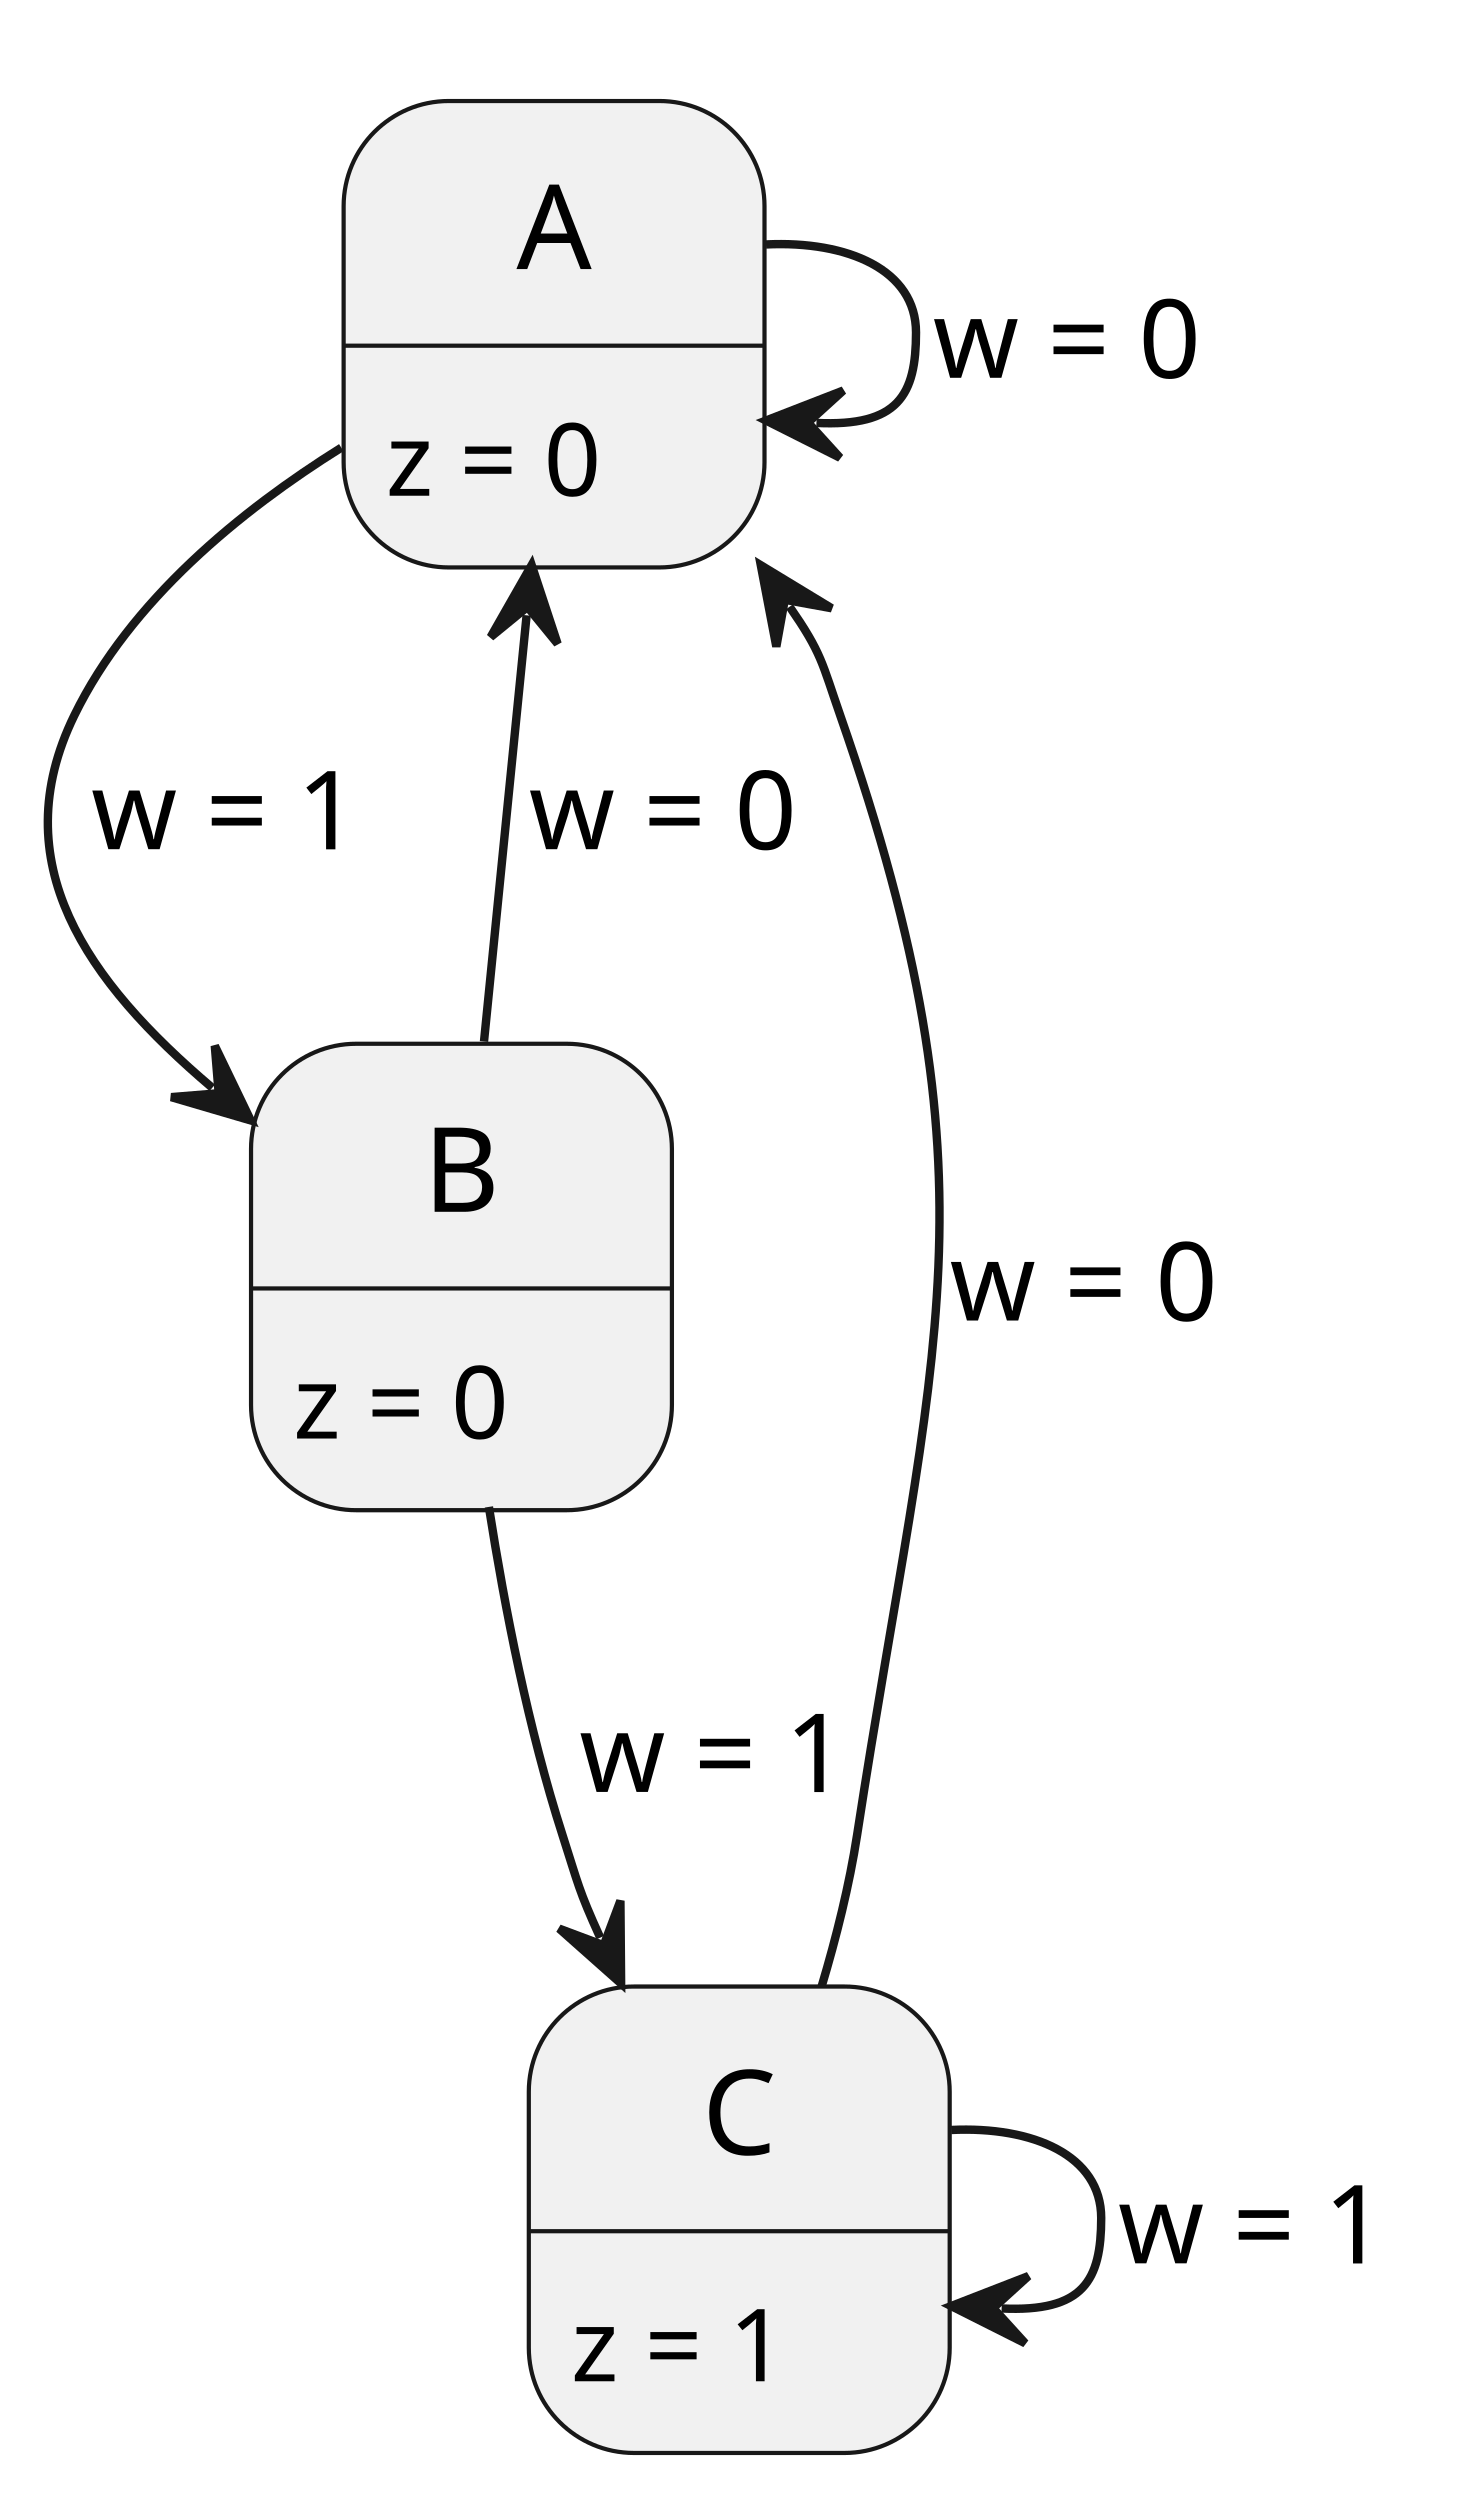
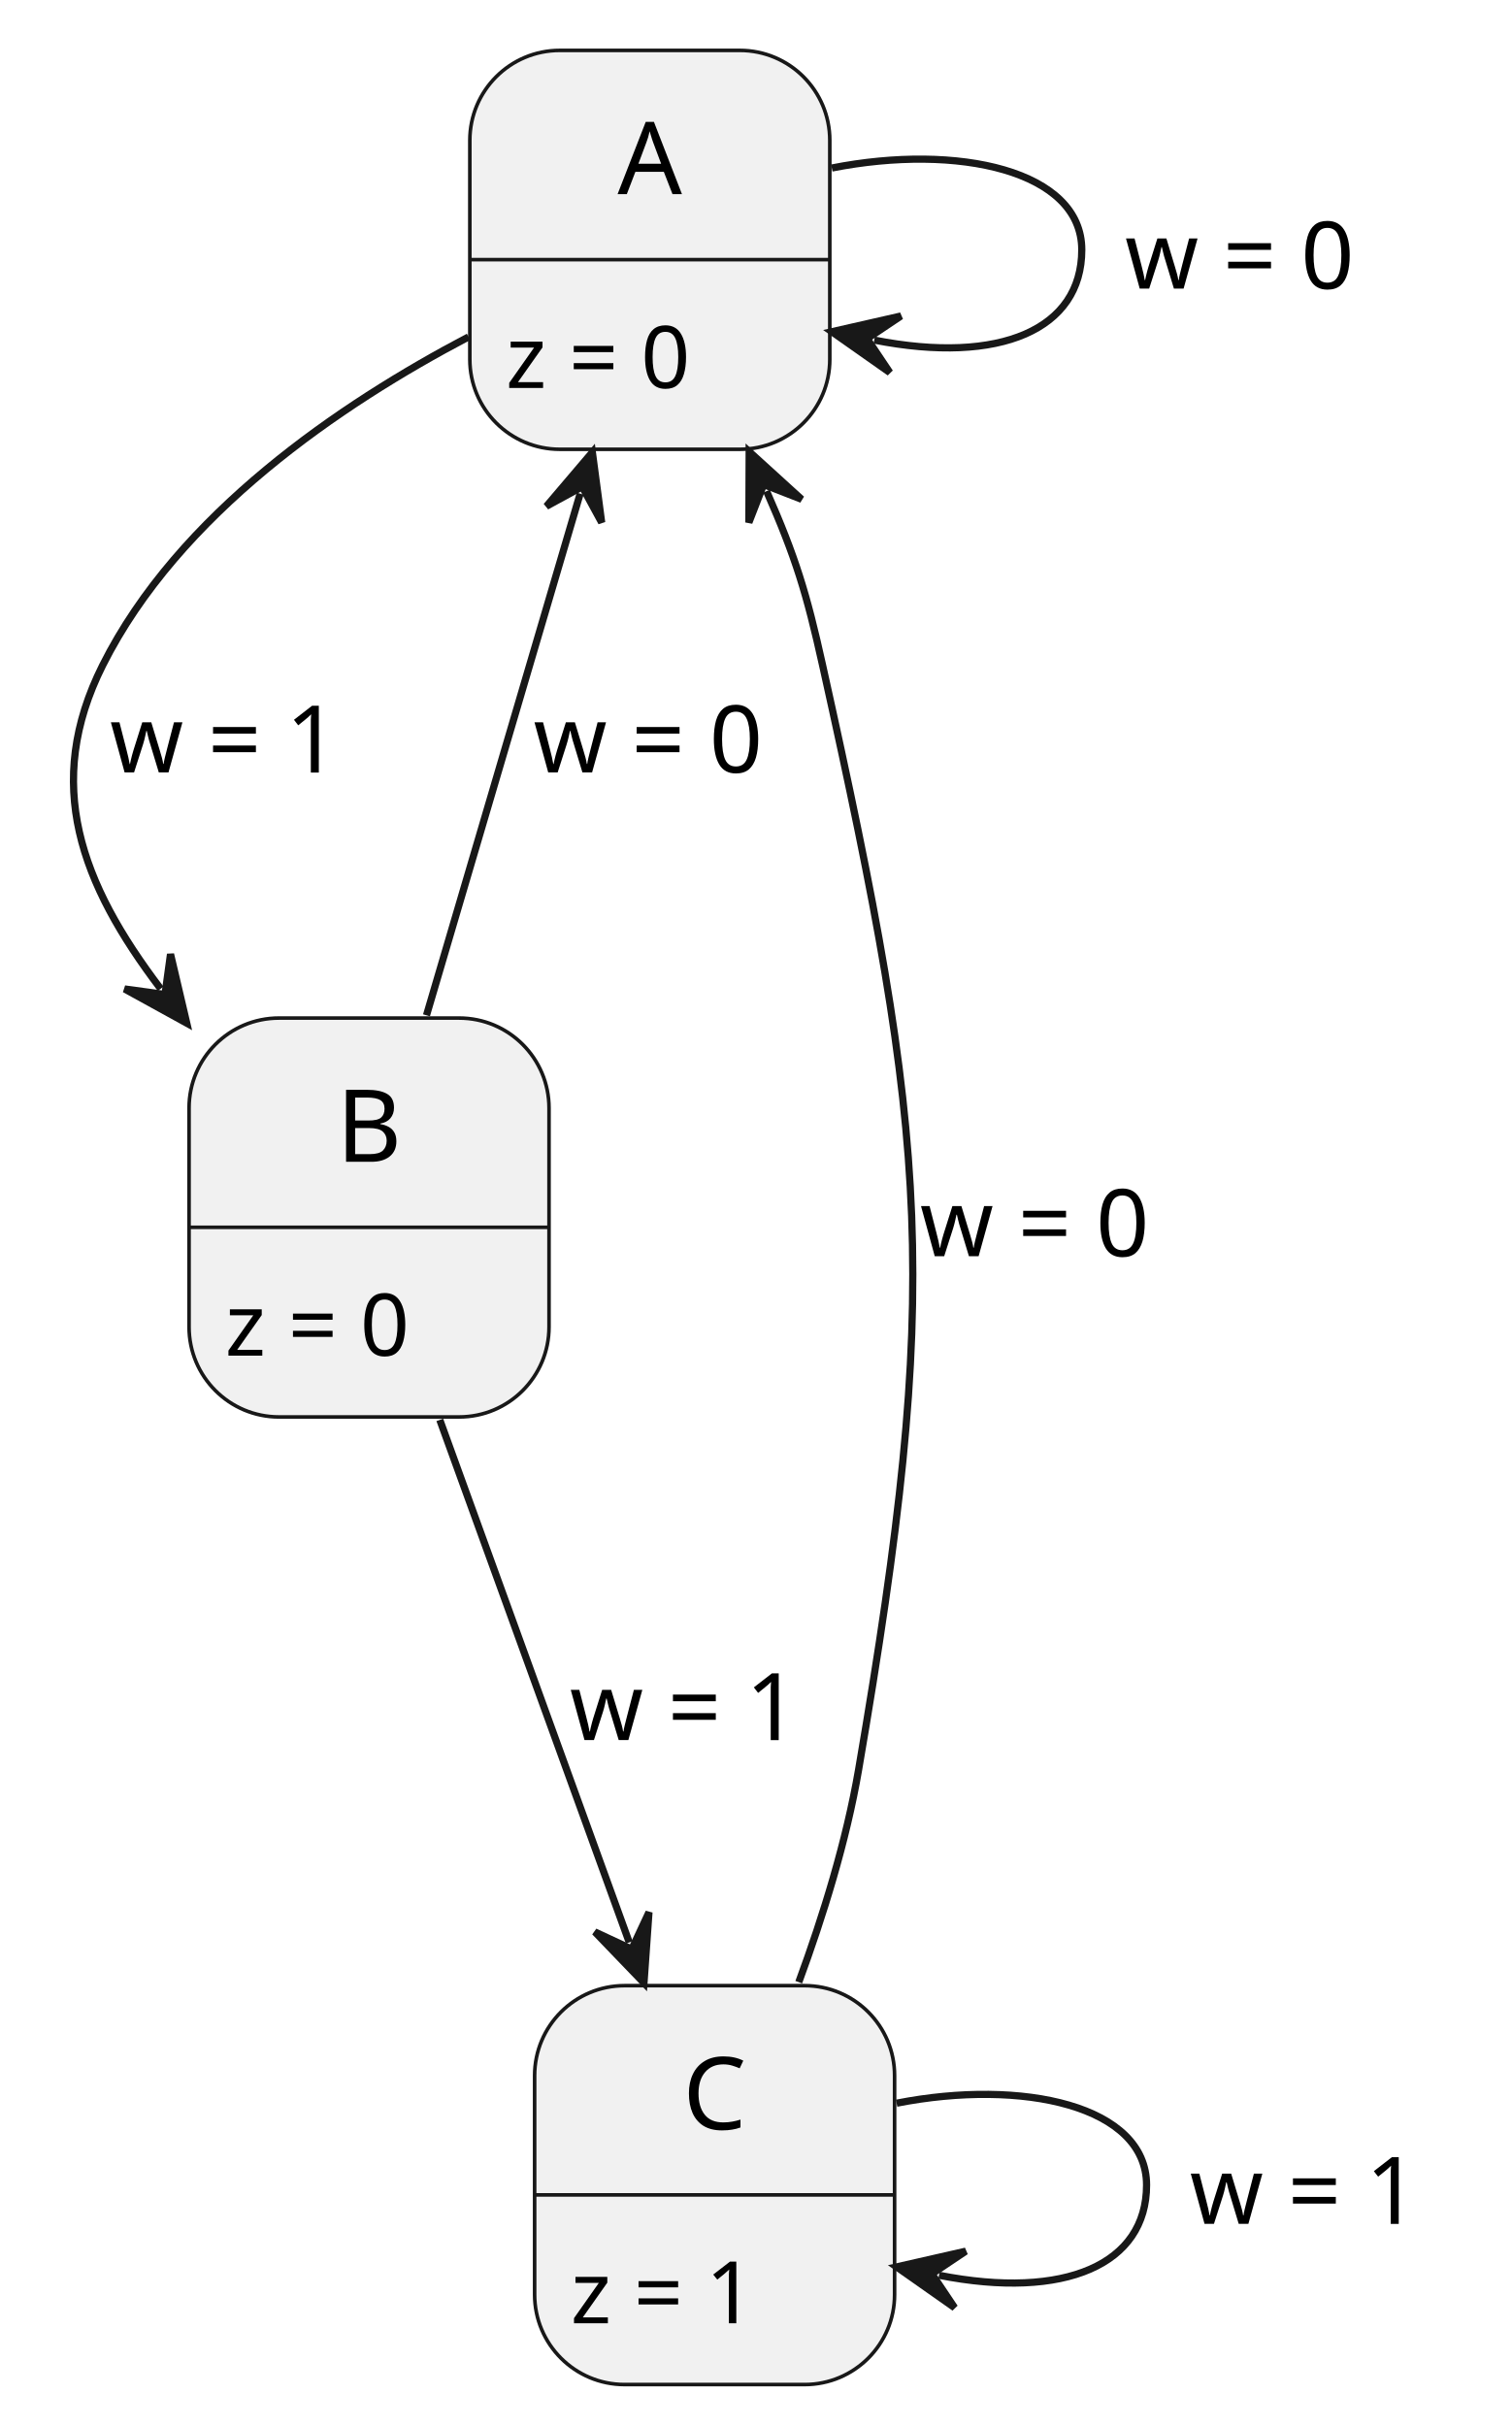
- <svg xmlns="http://www.w3.org/2000/svg" contentStyleType="text/css" data-diagram-type="STATE" height="297px" preserveAspectRatio="none" style="width:173px;height:297px;background:#FFFFFF;" version="1.1" viewBox="0 0 173 297" width="173px" zoomAndPan="magnify">
+ <svg xmlns="http://www.w3.org/2000/svg" contentStyleType="text/css" data-diagram-type="STATE" height="337px" preserveAspectRatio="none" style="width:210px;height:337px;background:#FFFFFF;" version="1.1" viewBox="0 0 210 337" width="210px" zoomAndPan="magnify">
  <defs />
  <g>
    <g id="A">
-       <rect fill="#F1F1F1" height="55.412" rx="12.5" ry="12.5" style="stroke:#181818;stroke-width:0.5;" width="50" x="40.823" y="12" />
-       <line style="stroke:#181818;stroke-width:0.5;" x1="40.823" x2="90.823" y1="41.068" y2="41.068" />
-       <text fill="#000000" font-family="sans-serif" font-size="14" lengthAdjust="spacing" textLength="8.946" x="61.35" y="31.966">A</text>
-       <text fill="#000000" font-family="sans-serif" font-size="12" lengthAdjust="spacing" textLength="25.608" x="45.823" y="58.896">z = 0</text>
+       <rect fill="#F1F1F1" height="55.412" rx="12.5" ry="12.5" style="stroke:#181818;stroke-width:0.5;" width="50" x="65.26" y="7" />
+       <line style="stroke:#181818;stroke-width:0.5;" x1="65.26" x2="115.26" y1="36.068" y2="36.068" />
+       <text fill="#000000" font-family="sans-serif" font-size="14" lengthAdjust="spacing" textLength="8.946" x="85.787" y="26.966">A</text>
+       <text fill="#000000" font-family="sans-serif" font-size="12" lengthAdjust="spacing" textLength="25.608" x="70.26" y="53.896">z = 0</text>
    </g>
    <g id="B">
-       <rect fill="#F1F1F1" height="55.412" rx="12.5" ry="12.5" style="stroke:#181818;stroke-width:0.5;" width="50" x="29.823" y="124" />
-       <line style="stroke:#181818;stroke-width:0.5;" x1="29.823" x2="79.823" y1="153.068" y2="153.068" />
-       <text fill="#000000" font-family="sans-serif" font-size="14" lengthAdjust="spacing" textLength="9.1" x="50.273" y="143.966">B</text>
-       <text fill="#000000" font-family="sans-serif" font-size="12" lengthAdjust="spacing" textLength="25.608" x="34.823" y="170.896">z = 0</text>
+       <rect fill="#F1F1F1" height="55.412" rx="12.5" ry="12.5" style="stroke:#181818;stroke-width:0.5;" width="50" x="26.26" y="141.42" />
+       <line style="stroke:#181818;stroke-width:0.5;" x1="26.26" x2="76.26" y1="170.488" y2="170.488" />
+       <text fill="#000000" font-family="sans-serif" font-size="14" lengthAdjust="spacing" textLength="9.1" x="46.71" y="161.386">B</text>
+       <text fill="#000000" font-family="sans-serif" font-size="12" lengthAdjust="spacing" textLength="25.608" x="31.26" y="188.316">z = 0</text>
    </g>
    <g id="C">
-       <rect fill="#F1F1F1" height="55.412" rx="12.5" ry="12.5" style="stroke:#181818;stroke-width:0.5;" width="50" x="62.823" y="236" />
-       <line style="stroke:#181818;stroke-width:0.5;" x1="62.823" x2="112.823" y1="265.068" y2="265.068" />
-       <text fill="#000000" font-family="sans-serif" font-size="14" lengthAdjust="spacing" textLength="8.848" x="83.399" y="255.966">C</text>
-       <text fill="#000000" font-family="sans-serif" font-size="12" lengthAdjust="spacing" textLength="25.608" x="67.823" y="282.896">z = 1</text>
+       <rect fill="#F1F1F1" height="55.412" rx="12.5" ry="12.5" style="stroke:#181818;stroke-width:0.5;" width="50" x="74.26" y="275.83" />
+       <line style="stroke:#181818;stroke-width:0.5;" x1="74.26" x2="124.26" y1="304.898" y2="304.898" />
+       <text fill="#000000" font-family="sans-serif" font-size="14" lengthAdjust="spacing" textLength="8.848" x="94.836" y="295.796">C</text>
+       <text fill="#000000" font-family="sans-serif" font-size="12" lengthAdjust="spacing" textLength="25.608" x="79.26" y="322.726">z = 1</text>
    </g>
-     <g class="link" data-entity-1="A" data-entity-2="A" data-uid="lnk3" id="link_A_A">
-       <polygon fill="#181818" points="90.998,49.959,99.797,54.384,95.993,50.197,100.179,46.393,90.998,49.959" style="stroke:#181818;stroke-width:1;" />
-       <path d="M90.998,29.041 C100.732,28.576 108.823,32.062 108.823,39.5 C108.823,46.938 106.725,50.71 96.991,50.245" fill="none" style="stroke:#181818;stroke-width:1;" />
-       <text fill="#000000" font-family="sans-serif" font-size="13" lengthAdjust="spacing" textLength="31.85" x="110.823" y="44.897">w = 0</text>
+     <g class="link" data-entity-1="A" data-entity-2="A" data-source-line="1" data-uid="lnk3" id="link_A_A">
+       <path d="M115.54,23.34 C133.04,19.89 150.26,23.68 150.26,34.71 C150.26,45.74 138.927,50.691 121.427,47.24" fill="none" id="A-to-A" style="stroke:#181818;stroke-width:1;" />
+       <polygon fill="#181818" points="115.54,46.08,123.596,51.745,120.446,47.047,125.144,43.896,115.54,46.08" style="stroke:#181818;stroke-width:1;" />
+       <text fill="#000000" font-family="sans-serif" font-size="13" lengthAdjust="spacing" textLength="31.85" x="156.26" y="40.107">w = 0</text>
    </g>
-     <g class="link" data-entity-1="A" data-entity-2="B" data-uid="lnk5" id="link_A_B">
-       <polygon fill="#181818" points="29.793,133.111,25.517,124.239,25.98,129.877,20.342,130.339,29.793,133.111" style="stroke:#181818;stroke-width:1;" />
-       <path d="M40.545,53.184 C28.583,60.66 15.484,71.348 8.823,85 C0.291,102.484 10.273,116.552 25.217,129.23" fill="none" style="stroke:#181818;stroke-width:1;" />
-       <text fill="#000000" font-family="sans-serif" font-size="13" lengthAdjust="spacing" textLength="31.85" x="10.823" y="100.897">w = 1</text>
+     <g class="link" data-entity-1="A" data-entity-2="B" data-source-line="2" data-uid="lnk5" id="link_A_B">
+       <path d="M65.08,46.8 C47.3,56.15 24.82,71.37 14.26,92.42 C6,108.89 11.203,122.71 22.313,137.35" fill="none" id="A-to-B" style="stroke:#181818;stroke-width:1;" />
+       <polygon fill="#181818" points="25.94,142.13,23.686,132.543,22.917,138.147,17.313,137.379,25.94,142.13" style="stroke:#181818;stroke-width:1;" />
+       <text fill="#000000" font-family="sans-serif" font-size="13" lengthAdjust="spacing" textLength="31.85" x="15.26" y="107.317">w = 1</text>
    </g>
-     <g class="link" data-entity-1="B" data-entity-2="A" data-uid="lnk6" id="link_B_A">
-       <polygon fill="#181818" points="63.16,67.128,58.284,75.685,62.662,72.103,66.244,76.481,63.16,67.128" style="stroke:#181818;stroke-width:1;" />
-       <path d="M57.499,123.736 C59.218,106.542 60.846,90.266 62.563,73.098" fill="none" style="stroke:#181818;stroke-width:1;" />
-       <text fill="#000000" font-family="sans-serif" font-size="13" lengthAdjust="spacing" textLength="31.85" x="62.823" y="100.897">w = 0</text>
+     <g class="link" data-entity-1="B" data-entity-2="A" data-source-line="3" data-uid="lnk6" id="link_B_A">
+       <path d="M59.24,141.04 C65.97,118.2 73.855,91.426 80.585,68.576" fill="none" id="B-to-A" style="stroke:#181818;stroke-width:1;" />
+       <polygon fill="#181818" points="82.28,62.82,75.9,70.323,80.867,67.616,83.574,72.583,82.28,62.82" style="stroke:#181818;stroke-width:1;" />
+       <text fill="#000000" font-family="sans-serif" font-size="13" lengthAdjust="spacing" textLength="31.85" x="74.1" y="107.317">w = 0</text>
    </g>
-     <g class="link" data-entity-1="B" data-entity-2="C" data-uid="lnk8" id="link_B_C">
-       <polygon fill="#181818" points="73.789,235.655,73.706,225.807,71.72,231.103,66.423,229.117,73.789,235.655" style="stroke:#181818;stroke-width:1;" />
-       <path d="M58.08,179.02 C59.968,191.092 62.789,205.453 66.823,218 C68.705,223.856 68.707,224.475 71.306,230.193" fill="none" style="stroke:#181818;stroke-width:1;" />
-       <text fill="#000000" font-family="sans-serif" font-size="13" lengthAdjust="spacing" textLength="31.85" x="68.823" y="212.897">w = 1</text>
+     <g class="link" data-entity-1="B" data-entity-2="C" data-source-line="4" data-uid="lnk8" id="link_B_C">
+       <path d="M61.09,197.24 C69.38,220.09 79.125,246.979 87.405,269.819" fill="none" id="B-to-C" style="stroke:#181818;stroke-width:1;" />
+       <polygon fill="#181818" points="89.45,275.46,90.143,265.636,87.746,270.759,82.622,268.362,89.45,275.46" style="stroke:#181818;stroke-width:1;" />
+       <text fill="#000000" font-family="sans-serif" font-size="13" lengthAdjust="spacing" textLength="31.85" x="79.14" y="241.727">w = 1</text>
    </g>
-     <g class="link" data-entity-1="C" data-entity-2="C" data-uid="lnk9" id="link_C_C">
-       <polygon fill="#181818" points="112.998,273.959,121.797,278.384,117.993,274.197,122.179,270.393,112.998,273.959" style="stroke:#181818;stroke-width:1;" />
-       <path d="M112.998,253.041 C122.732,252.576 130.823,256.062 130.823,263.5 C130.823,270.938 128.725,274.71 118.991,274.245" fill="none" style="stroke:#181818;stroke-width:1;" />
-       <text fill="#000000" font-family="sans-serif" font-size="13" lengthAdjust="spacing" textLength="31.85" x="132.823" y="268.897">w = 1</text>
+     <g class="link" data-entity-1="C" data-entity-2="C" data-source-line="5" data-uid="lnk9" id="link_C_C">
+       <path d="M124.54,292.16 C142.04,288.72 159.26,292.51 159.26,303.53 C159.26,314.56 147.927,319.51 130.427,316.06" fill="none" id="C-to-C" style="stroke:#181818;stroke-width:1;" />
+       <polygon fill="#181818" points="124.54,314.9,132.596,320.565,129.446,315.867,134.144,312.716,124.54,314.9" style="stroke:#181818;stroke-width:1;" />
+       <text fill="#000000" font-family="sans-serif" font-size="13" lengthAdjust="spacing" textLength="31.85" x="165.26" y="308.927">w = 1</text>
    </g>
-     <g class="link" data-entity-1="C" data-entity-2="A" data-uid="lnk10" id="link_C_A">
-       <polygon fill="#181818" points="90.382,67.147,92.228,76.821,93.233,71.254,98.8,72.259,90.382,67.147" style="stroke:#181818;stroke-width:1;" />
-       <path d="M97.61,235.988 C99.359,230.141 100.913,223.924 101.823,218 C110.797,159.567 119.267,140.829 99.823,85 C97.648,78.757 97.651,77.619 93.804,72.076" fill="none" style="stroke:#181818;stroke-width:1;" />
-       <text fill="#000000" font-family="sans-serif" font-size="13" lengthAdjust="spacing" textLength="31.85" x="112.823" y="156.897">w = 0</text>
+     <g class="link" data-entity-1="C" data-entity-2="A" data-source-line="6" data-uid="lnk10" id="link_C_A">
+       <path d="M110.95,275.35 C114.34,266.15 117.57,255.71 119.26,245.83 C130.77,178.59 129.07,159.01 114.26,92.42 C112.04,82.4 110.515,77.413 106.475,68.223" fill="none" id="C-to-A" style="stroke:#181818;stroke-width:1;" />
+       <polygon fill="#181818" points="104.06,62.73,104.02,72.579,106.072,67.307,111.344,69.359,104.06,62.73" style="stroke:#181818;stroke-width:1;" />
+       <text fill="#000000" font-family="sans-serif" font-size="13" lengthAdjust="spacing" textLength="31.85" x="127.79" y="174.517">w = 0</text>
    </g>
  </g>
</svg>
